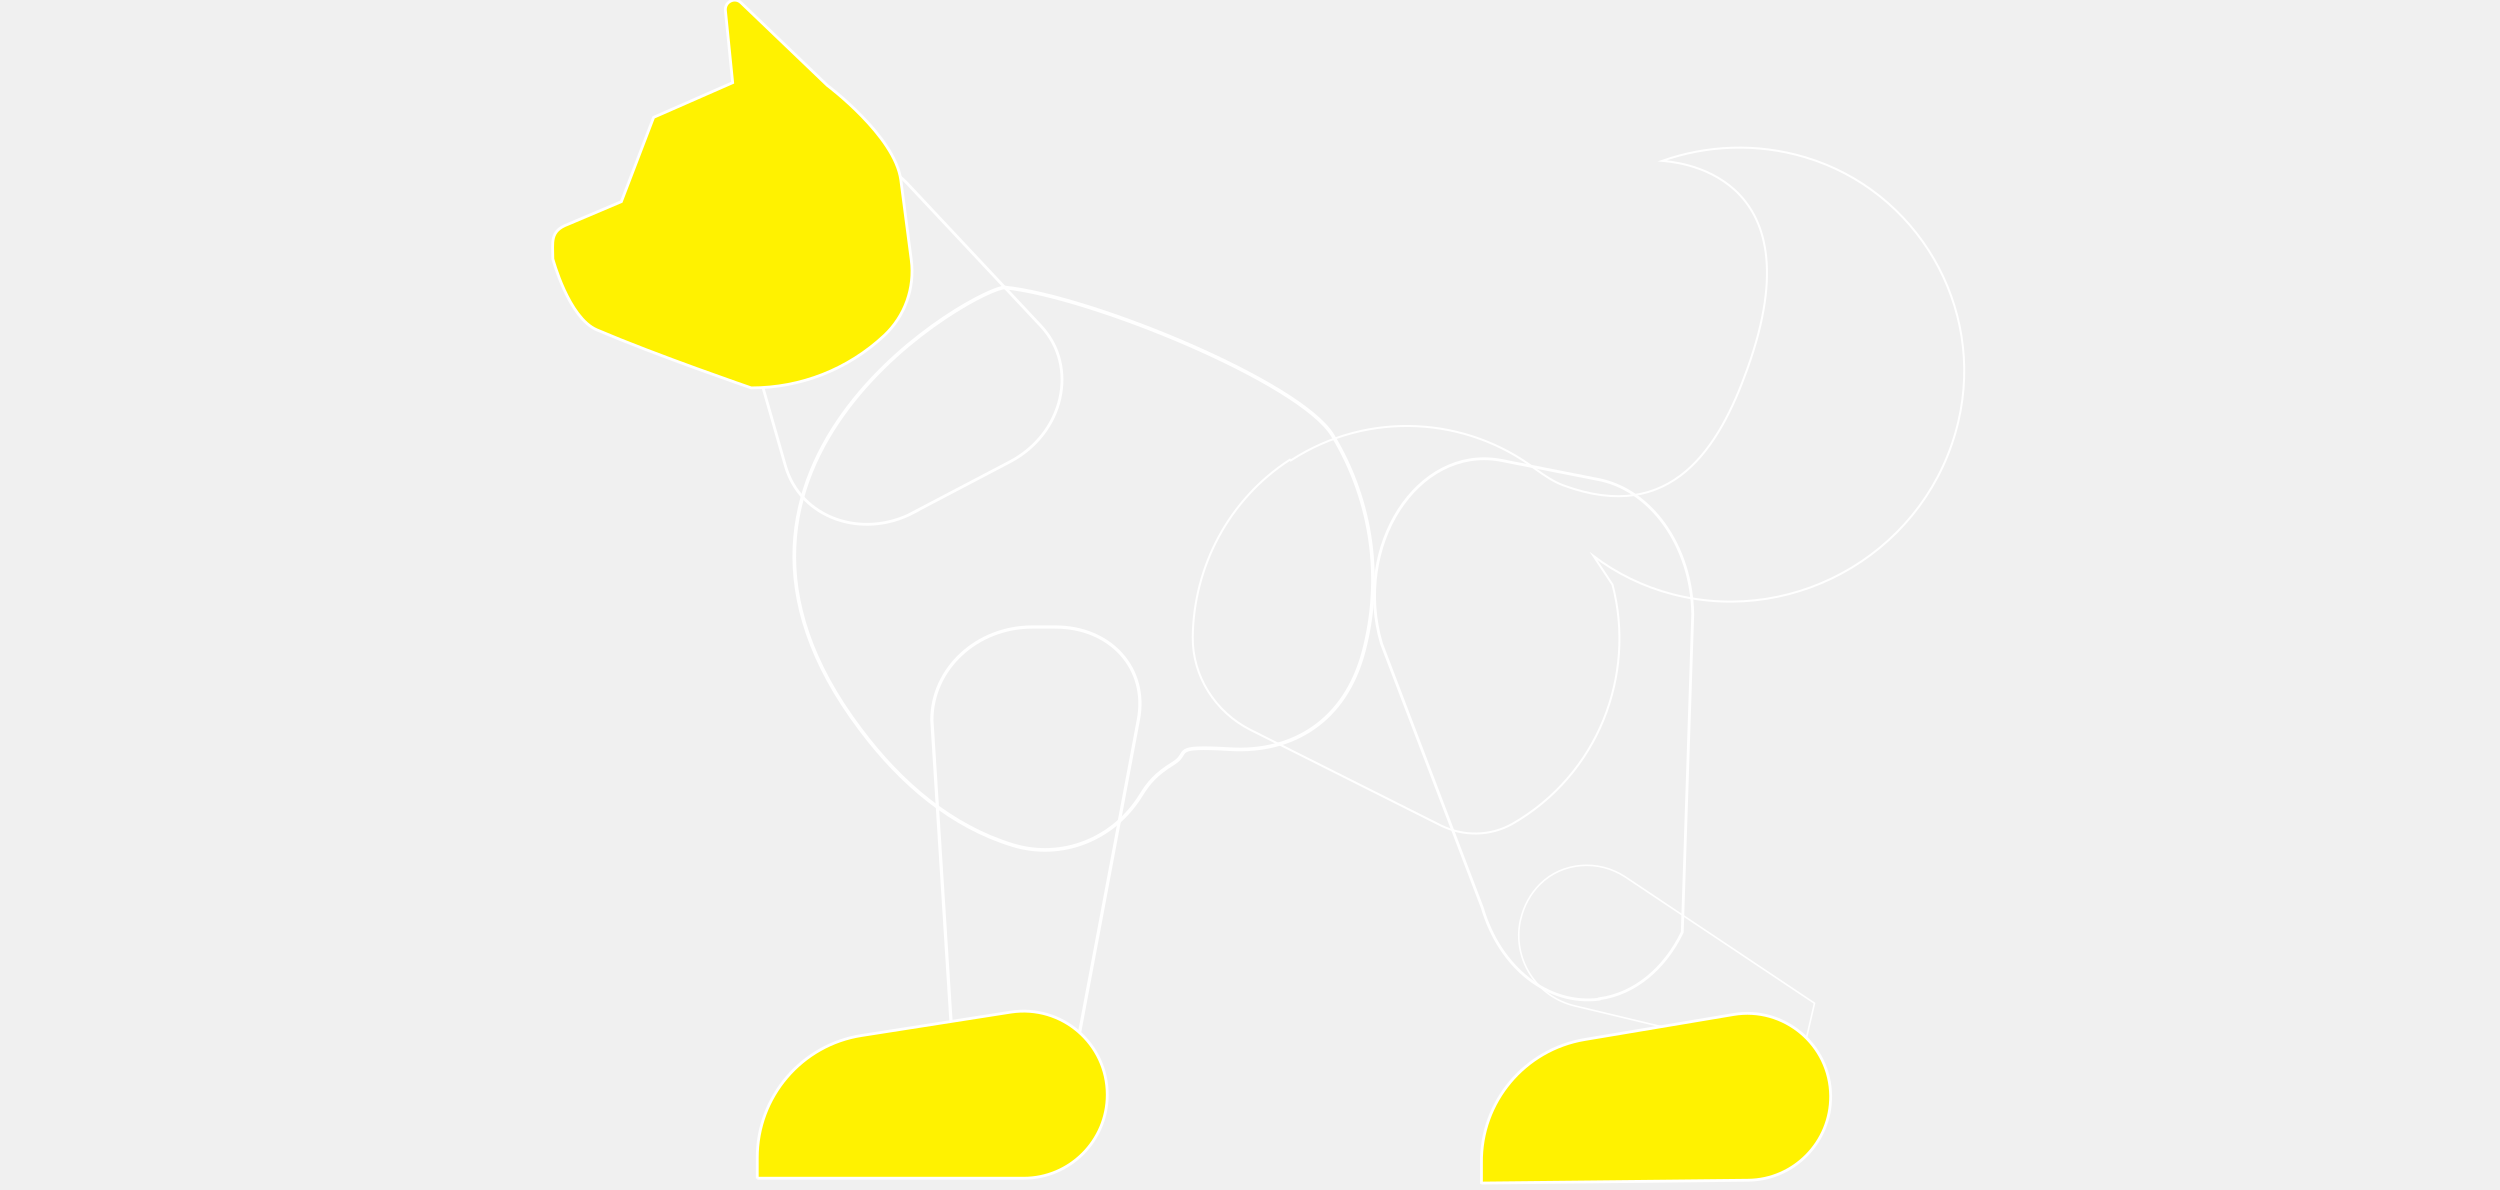
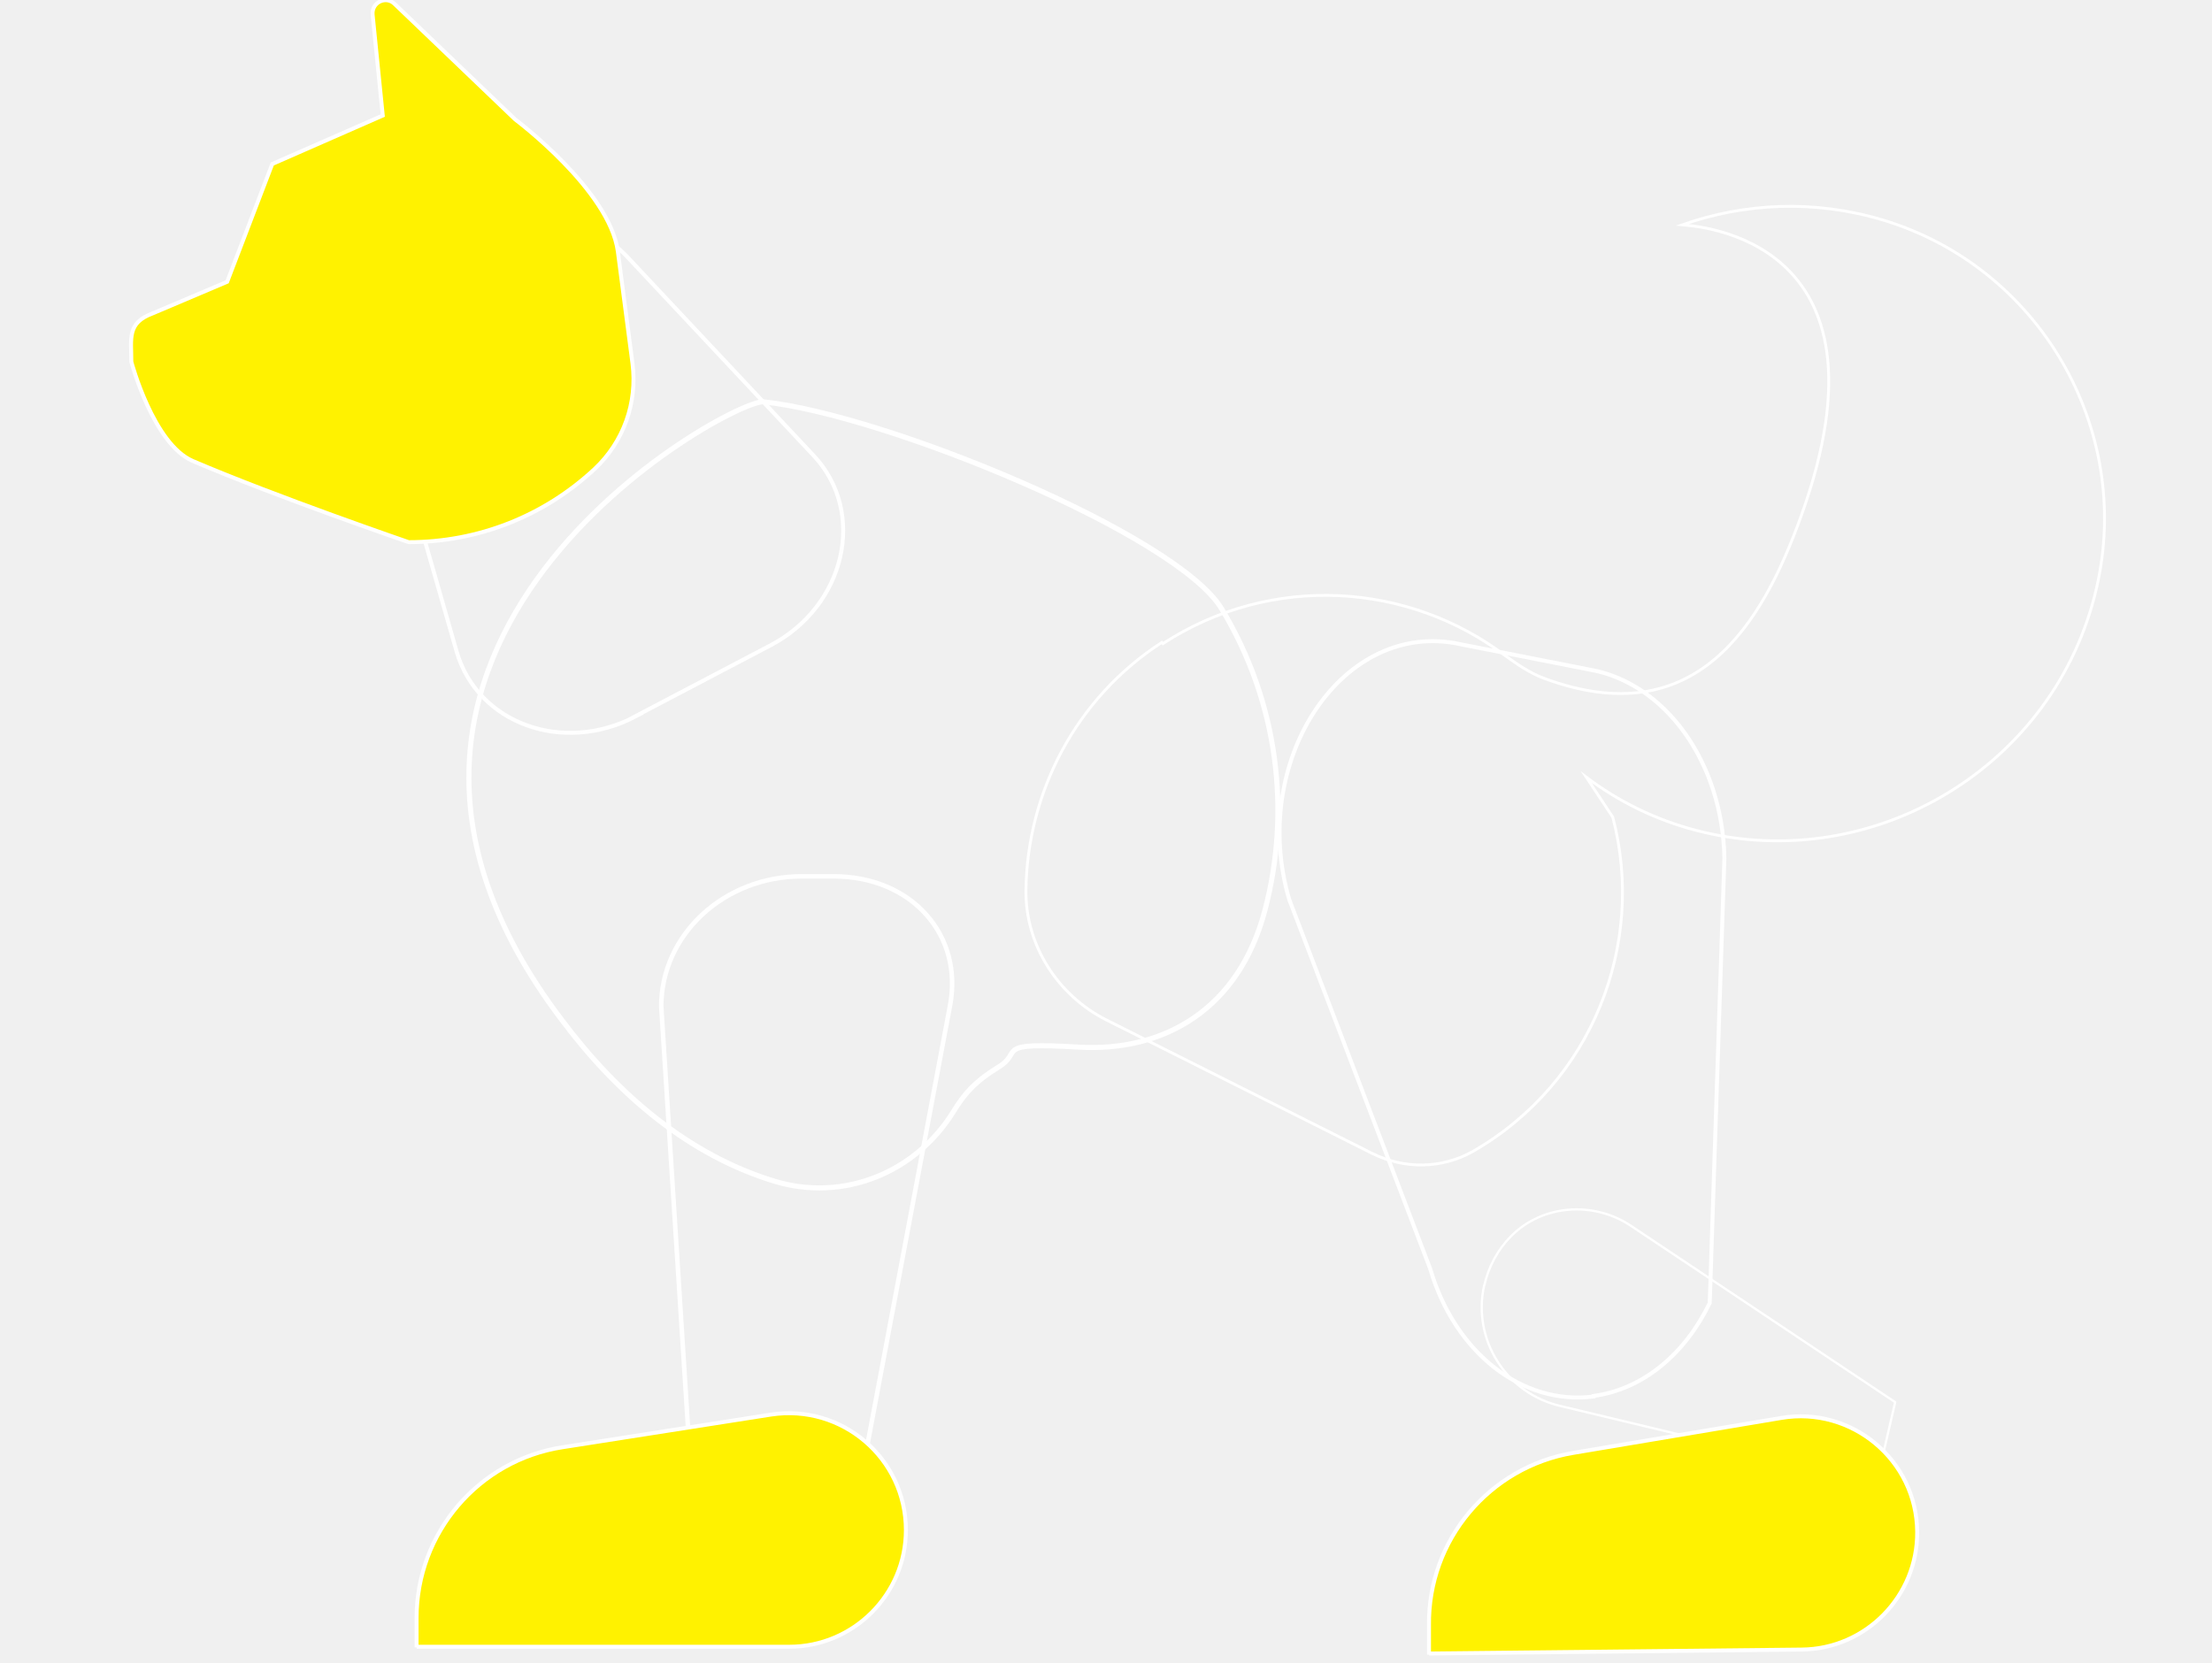
- <svg xmlns="http://www.w3.org/2000/svg" id="Layer_1" version="1.1" viewBox="0 0 620 295">
+ <svg xmlns="http://www.w3.org/2000/svg" id="Layer_1" version="1.1" viewBox="0 0 392.4 295">
  <defs>
    <style>
      .st0 {
        stroke-width: .7px;
      }

      .st0, .st1, .st2, .st3, .st4, .st5, .st6, .st7 {
        stroke: #fff;
      }

      .st0, .st2, .st3, .st4, .st5, .st6, .st7 {
        stroke-miterlimit: 10;
      }

      .st0, .st7 {
        fill: #fff200;
      }

      .st1 {
        stroke-linecap: round;
        stroke-linejoin: round;
        stroke-width: .4px;
      }

      .st1, .st2, .st3, .st4, .st5, .st6 {
        fill: none;
      }

      .st2 {
        stroke-width: .9px;
      }

      .st3 {
        stroke-width: .8px;
      }

      .st4 {
        stroke-width: .5px;
      }

      .st5 {
        stroke-width: .7px;
      }

      .st6 {
        stroke-width: .7px;
      }

      .st7 {
        stroke-width: .7px;
      }
    </style>
  </defs>
-   <path class="st5" d="M226.5,127.1l24-12.6c13.3-7,17.1-23.6,7.6-33.7l-33-35.2c-6.7-7.1-17.9-8.6-27.3-3.6l-4,2.1c-9.8,5.2-14.9,16-12.1,25.8l13.1,45.7c3.7,12.8,18.9,18.3,31.8,11.5Z" />
-   <path class="st2" d="M249.2,71.3c21.4,2.2,73.3,23.5,81.3,36.7,10.1,16.7,12.3,36,7.7,53.5s-17.8,25.2-33.1,24.3-9.7.8-14.1,3.5-6.2,4.9-8.1,8c-6.7,10.8-19.5,16-31.7,12.3-15.1-4.6-27.7-15.2-37.8-28.7-50.2-66.4,30.2-110.2,35.9-109.6Z" />
-   <path class="st3" d="M250.5,289.2h0c6.4,0,11.8-4.2,12.9-10.1l18.9-100.5c2.5-12.7-6.8-23.1-20.6-23.1h-5.7c-13.7,0-24.9,10.3-24.9,23.1l6.3,99.1c.4,6.4,6.1,11.4,13.1,11.4Z" />
-   <path class="st6" d="M396.6,247.7h0c8.9-1.2,16.3-7.6,20.6-16.5l2.6-78.9c-.3-17-10.5-31.2-24-33.5l-23.9-4.7c-20.4-3.5-36.4,21.3-29.3,45.5l25,65.5c4.4,15,16.4,24.3,29,22.7Z" />
-   <path class="st1" d="M377.1,228.1h0c.8-3.5,2.5-6.5,4.8-8.8,5.6-5.6,14.6-6.2,21.2-1.8l46.9,31.3-7.9,34c-1.3,5.6-6.9,9.1-12.5,7.8h0c-5.6-1.3-9.1-6.9-7.8-12.5l3.3-14.2c.7-3.2-1.2-6.4-4.4-7.2l-30-7.2c-9.7-2.2-15.8-11.8-13.6-21.5Z" />
-   <path class="st4" d="M320.1,114.2c19.4-12.6,43.7-10.8,60.8,2.2h0c2.1,1.5,4.4,3.1,6.9,4,26.9,9.9,38.6-9.6,45.5-28.8,18-49.8-19.1-51.5-21.1-51.7,11.1-3.9,23.4-4.5,35.5-.9,27.8,8.3,44.6,37.1,38,65.4-7.3,31.6-39.6,51-70.8,43-7.4-1.9-14-5.2-19.7-9.5h0s4.7,7.1,4.7,7.1c5.9,22.5-3.6,47.1-24.8,59.3,0,0,0,0,0,0-5.5,3.1-12.1,3.2-17.8.4l-47.2-23.7c-8.7-4.4-14.4-13.3-14.3-23,.2-17.3,8.8-34.1,24.1-44Z" />
-   <path class="st0" d="M140.9,55.6l13.2-5.6,8-20.9,19.6-8.6-1.8-17.9c-.2-2.2,2.4-3.4,3.9-1.9l21.4,20.5s16.7,12.5,18.2,23.4l2.6,19.9c.9,7-1.6,13.9-6.7,18.7h0c-9,8.4-20.7,13-33,13,0,0-23.6-8.1-38.3-14.4-7-3-10.9-17.6-10.9-17.6,0-4.2-.8-6.9,3.8-8.6Z" />
-   <path class="st7" d="M187.8,292.2h66.1c11.4,0,20.7-9.3,20.7-20.7h0c0-12.7-11.3-22.4-23.9-20.5l-37,5.8c-14.9,2.3-25.9,15.2-25.9,30.3v5.2Z" />
-   <path class="st7" d="M367.4,293.4l66.1-.7c11.4-.1,20.6-9.5,20.5-20.9h0c-.1-12.7-11.6-22.3-24.1-20.2l-36.9,6.2c-14.9,2.5-25.8,15.5-25.6,30.6v5.2Z" />
+   <path class="st5" d="M112.7,127.1l24-12.6c13.3-7,17.1-23.6,7.6-33.7l-33-35.2c-6.7-7.1-17.9-8.6-27.3-3.6l-4,2.1c-9.8,5.2-14.9,16-12.1,25.8l13.1,45.7c3.7,12.8,18.9,18.3,31.8,11.5Z" />
+   <path class="st2" d="M135.4,71.3c21.4,2.2,73.3,23.5,81.3,36.7,10.1,16.7,12.3,36,7.7,53.5s-17.8,25.2-33.1,24.3-9.7.8-14.1,3.5-6.2,4.9-8.1,8c-6.7,10.8-19.5,16-31.7,12.3-15.1-4.6-27.7-15.2-37.8-28.7-50.2-66.4,30.2-110.2,35.9-109.6Z" />
+   <path class="st3" d="M136.7,289.2h0c6.4,0,11.8-4.2,12.9-10.1l18.9-100.5c2.5-12.7-6.8-23.1-20.6-23.1h-5.7c-13.7,0-24.9,10.3-24.9,23.1l6.3,99.1c.4,6.4,6.1,11.4,13.1,11.4Z" />
+   <path class="st6" d="M282.7,247.7h0c8.9-1.2,16.3-7.6,20.6-16.5l2.6-78.9c-.3-17-10.5-31.2-24-33.5l-23.9-4.7c-20.4-3.5-36.4,21.3-29.3,45.5l25,65.5c4.4,15,16.4,24.3,29,22.7Z" />
+   <path class="st1" d="M263.3,228.1h0c.8-3.5,2.5-6.5,4.8-8.8,5.6-5.6,14.6-6.2,21.2-1.8l46.9,31.3-7.9,34c-1.3,5.6-6.9,9.1-12.5,7.8h0c-5.6-1.3-9.1-6.9-7.8-12.5l3.3-14.2c.7-3.2-1.2-6.4-4.4-7.2l-30-7.2c-9.7-2.2-15.8-11.8-13.6-21.5Z" />
+   <path class="st4" d="M206.3,114.2c19.4-12.6,43.7-10.8,60.8,2.2h0c2.1,1.5,4.4,3.1,6.9,4,26.9,9.9,38.6-9.6,45.5-28.8,18-49.8-19.1-51.5-21.1-51.7,11.1-3.9,23.4-4.5,35.5-.9,27.8,8.3,44.6,37.1,38,65.4-7.3,31.6-39.6,51-70.8,43-7.4-1.9-14-5.2-19.7-9.5h0s4.7,7.1,4.7,7.1c5.9,22.5-3.6,47.1-24.8,59.3,0,0,0,0,0,0-5.5,3.1-12.1,3.2-17.8.4l-47.2-23.7c-8.7-4.4-14.4-13.3-14.3-23,.2-17.3,8.8-34.1,24.1-44Z" />
+   <path class="st0" d="M27.1,55.6l13.2-5.6,8-20.9,19.6-8.6-1.8-17.9c-.2-2.2,2.4-3.4,3.9-1.9l21.4,20.5s16.7,12.5,18.2,23.4l2.6,19.9c.9,7-1.6,13.9-6.7,18.7h0c-9,8.4-20.7,13-33,13,0,0-23.6-8.1-38.3-14.4-7-3-10.9-17.6-10.9-17.6,0-4.2-.8-6.9,3.8-8.6Z" />
+   <path class="st7" d="M73.9,292.2h66.1c11.4,0,20.7-9.3,20.7-20.7h0c0-12.7-11.3-22.4-23.9-20.5l-37,5.8c-14.9,2.3-25.9,15.2-25.9,30.3v5.2Z" />
+   <path class="st7" d="M253.5,293.4l66.1-.7c11.4-.1,20.6-9.5,20.5-20.9h0c-.1-12.7-11.6-22.3-24.1-20.2l-36.9,6.2c-14.9,2.5-25.8,15.5-25.6,30.6v5.2Z" />
</svg>
